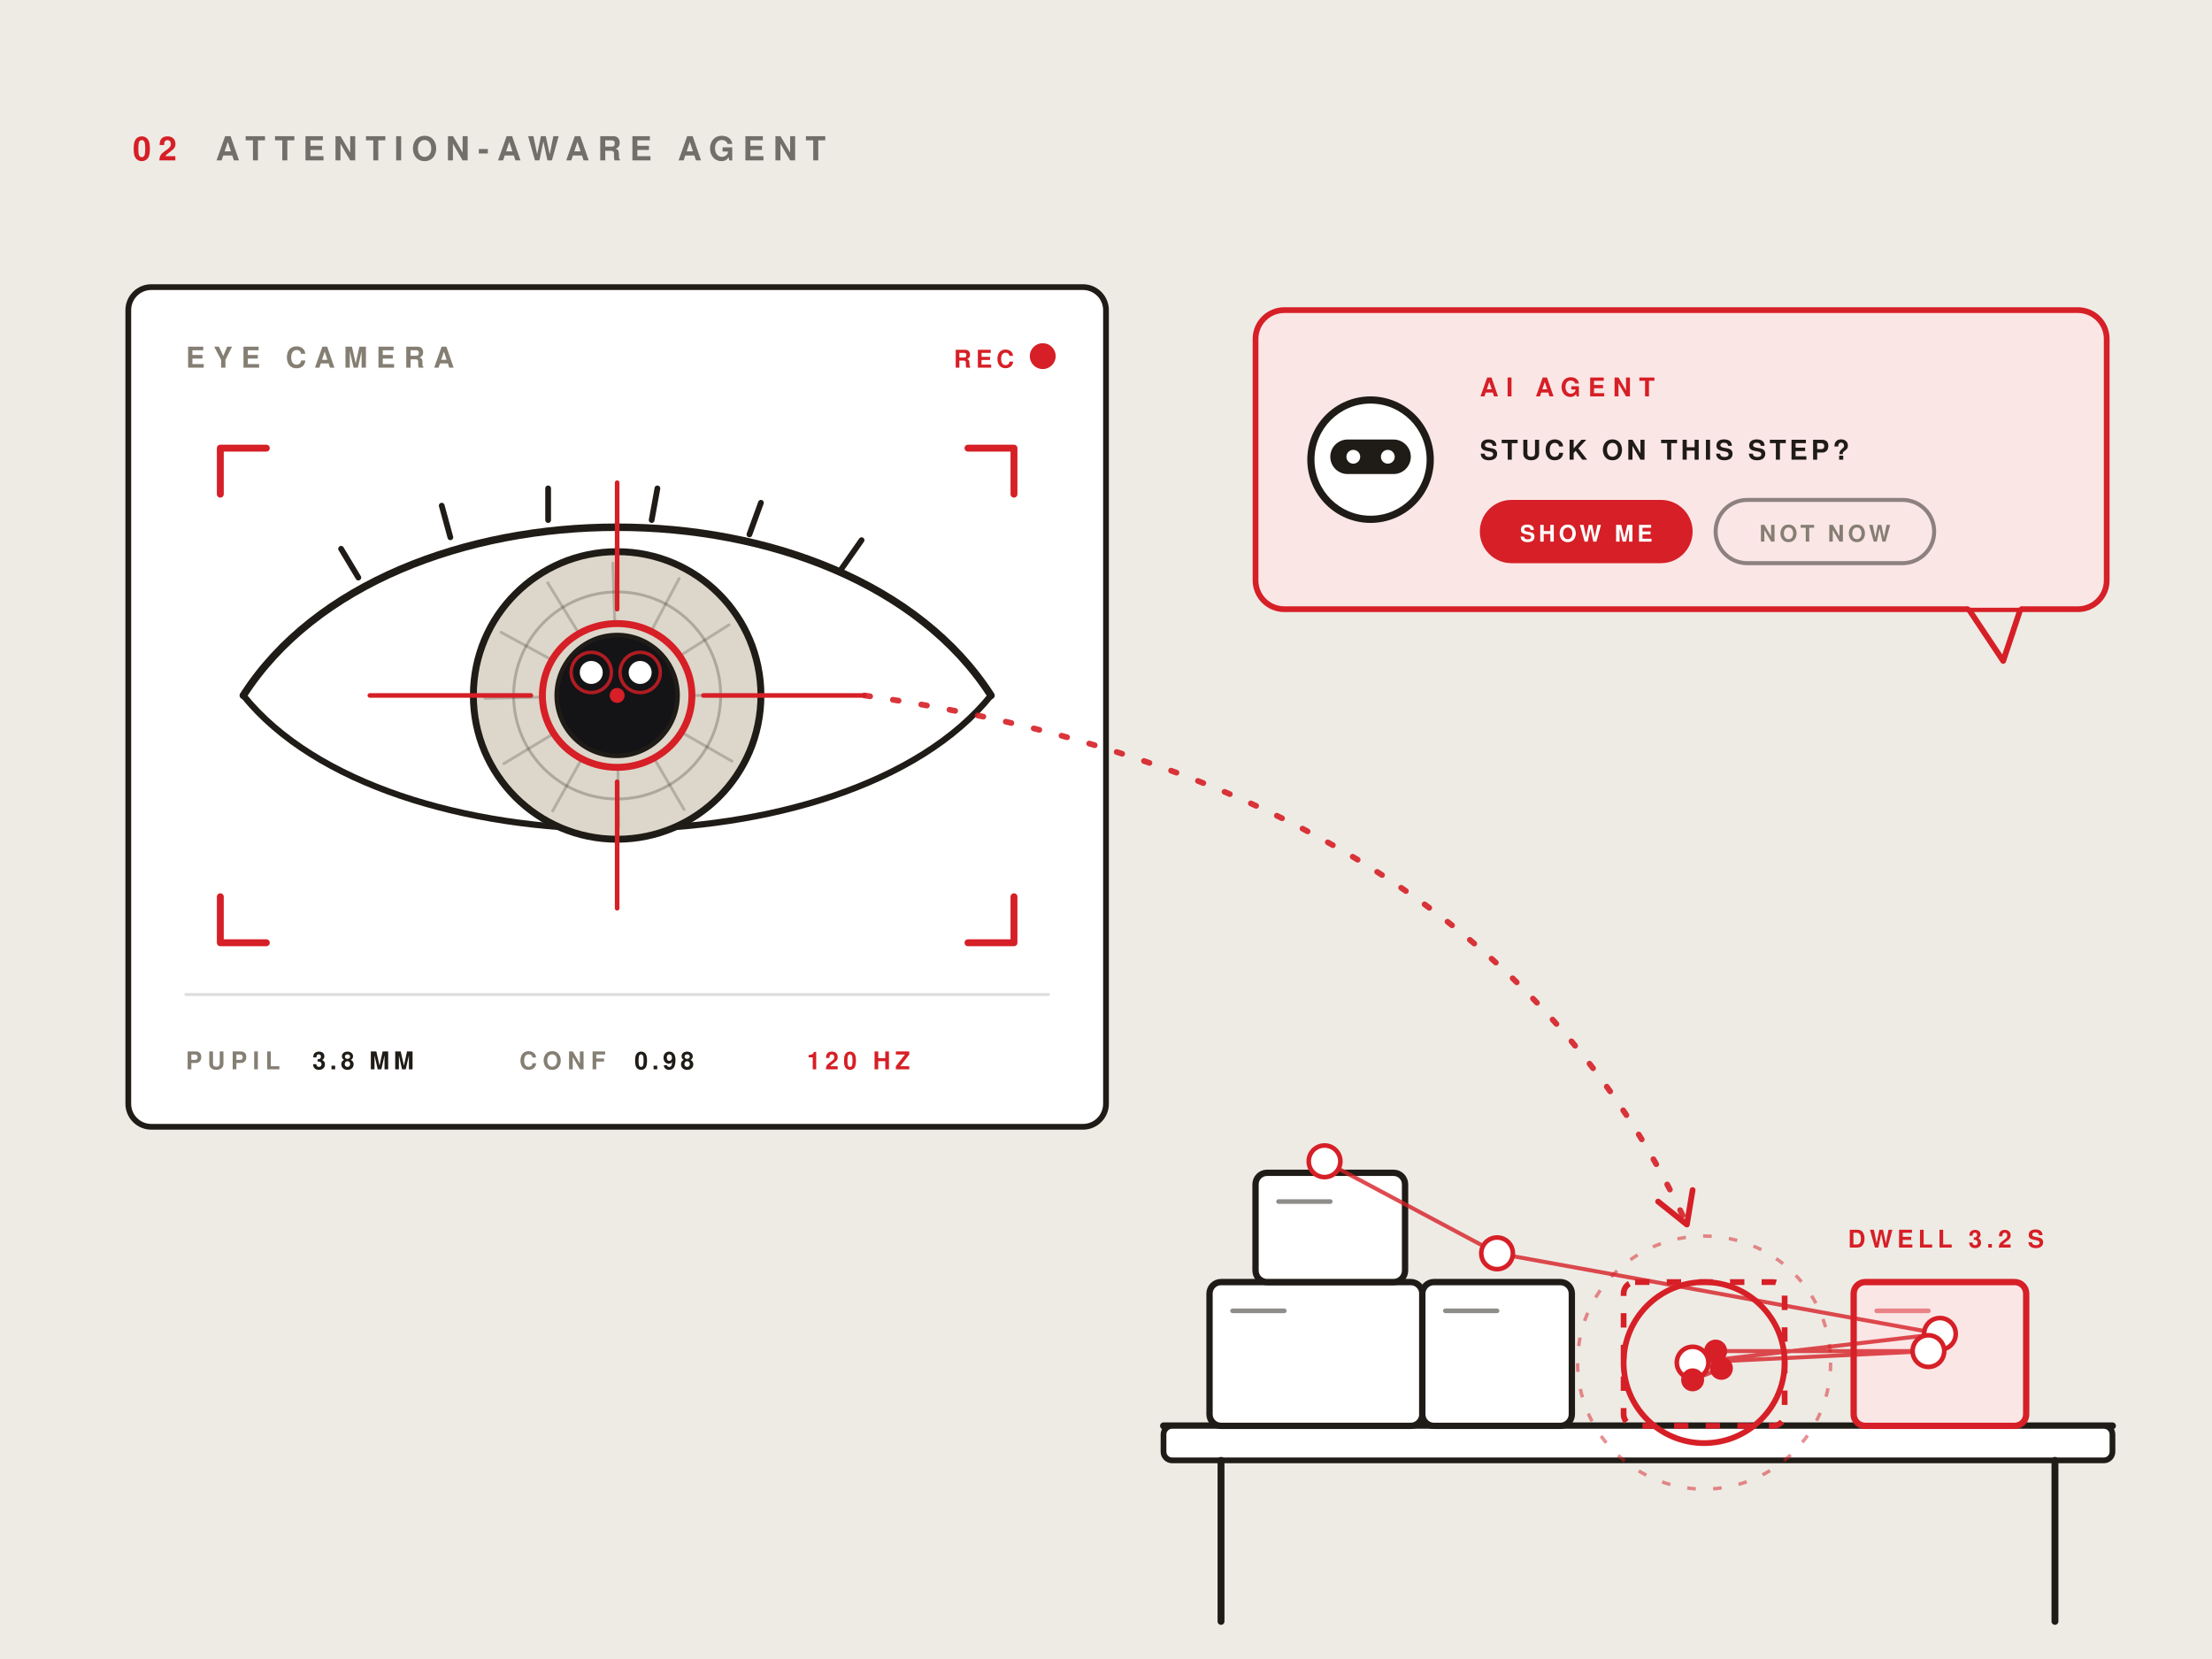
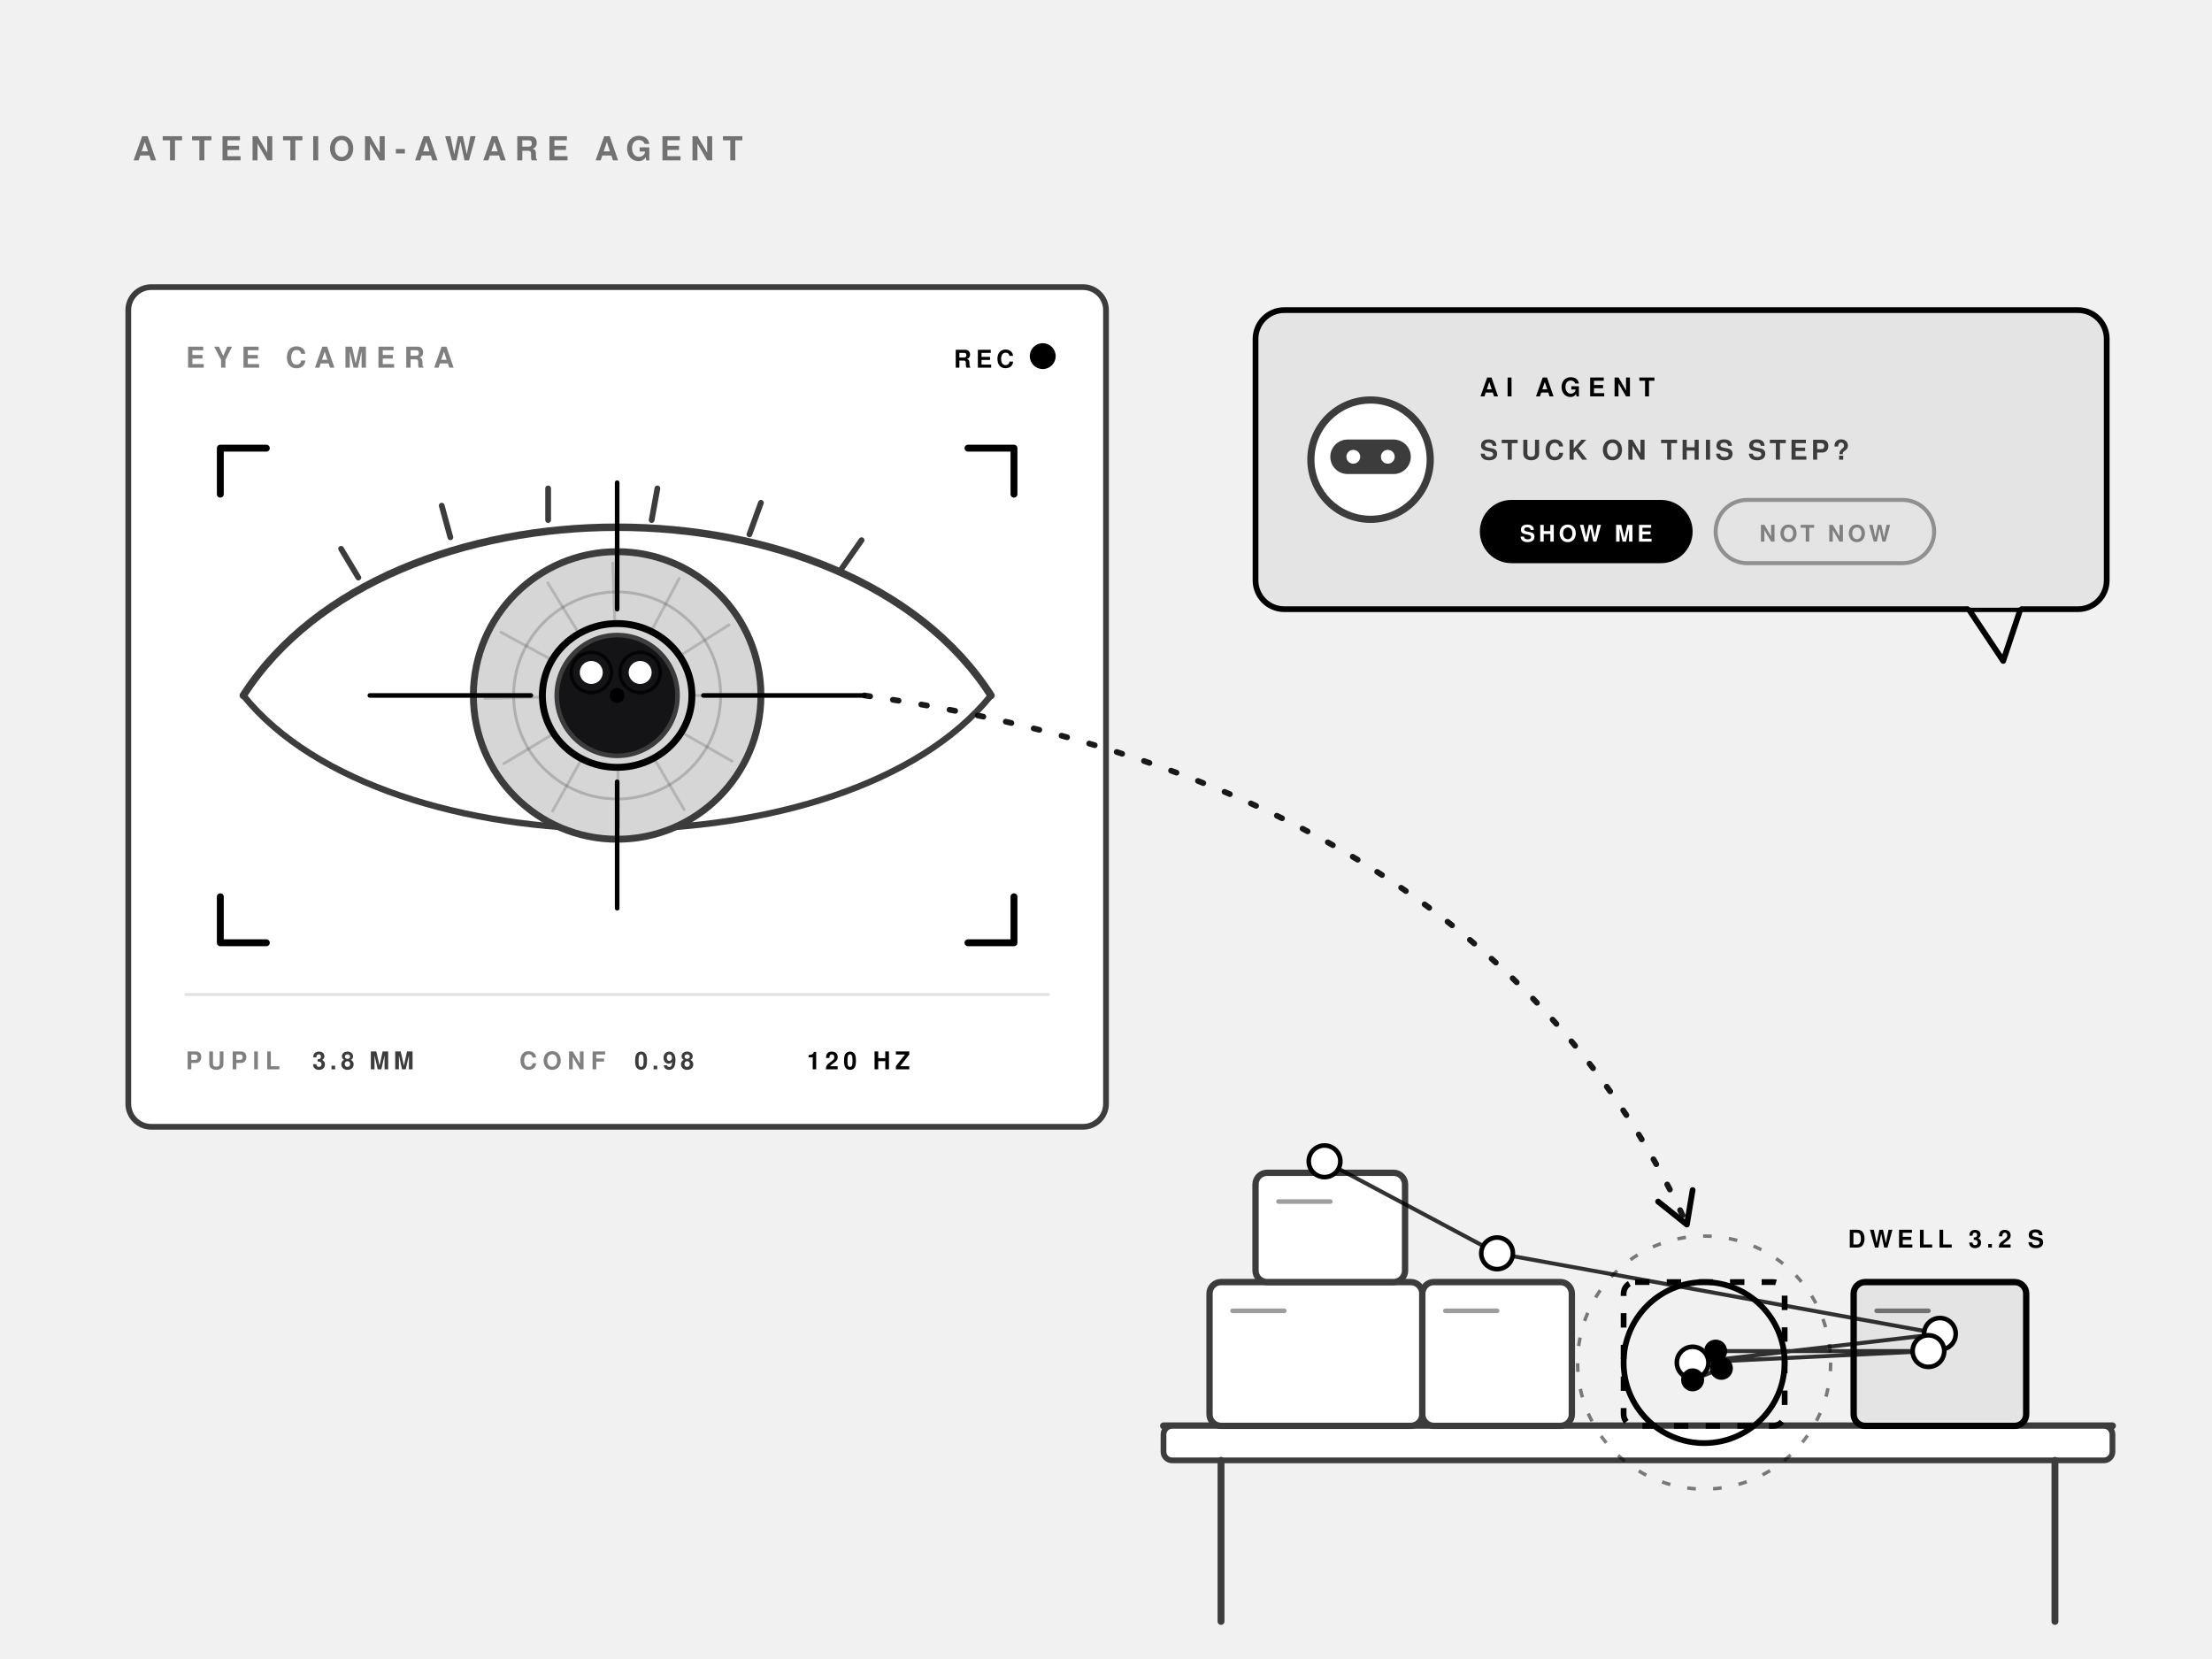
<svg xmlns="http://www.w3.org/2000/svg" viewBox="0 0 800 600" width="800" height="600" role="img">
-   <rect width="800" height="600" fill="#EEEBE5" />
+   <rect width="800" height="600" fill="#F1F1F1" />
  <g transform="translate(400 316) scale(1.04) translate(-400 -300)">
-     <rect x="60.0" y="96.0" width="340.0" height="292.0" rx="8" stroke="#1F1B16" stroke-width="2" fill="#FFFFFF" opacity="1" />
-     <text x="80" y="124" text-anchor="start" font-family="Figtree, 'Segoe UI', Helvetica, Arial, sans-serif" font-size="10" font-weight="700" letter-spacing="3" fill="#857E73" opacity="1">EYE CAMERA</text>
-     <circle cx="378.0" cy="120.0" r="4.5" fill="#D61F26" opacity="1" />
-     <text x="368" y="124" text-anchor="end" font-family="Figtree, 'Segoe UI', Helvetica, Arial, sans-serif" font-size="8.5" font-weight="700" letter-spacing="1.6" fill="#D61F26" opacity="1">REC</text>
-     <path d="M92 168V152H108M352 152H368V168M368 308V324H352M108 324H92V308" stroke="#D61F26" stroke-width="2.4" fill="none" stroke-linecap="round" stroke-linejoin="round" opacity="1" />
-     <path d="M100 238C150 160 310 160 360 238" stroke="#1F1B16" stroke-width="2.6" fill="none" stroke-linecap="round" stroke-linejoin="round" opacity="1" />
-     <path d="M100 238C150 300 310 300 360 238" stroke="#1F1B16" stroke-width="2.2" fill="none" stroke-linecap="round" stroke-linejoin="round" opacity="1" />
-     <path d="M140 197l-6 -10" stroke="#1F1B16" stroke-width="2" fill="none" stroke-linecap="round" stroke-linejoin="round" opacity="1" />
-     <path d="M172 183l-3 -11" stroke="#1F1B16" stroke-width="2" fill="none" stroke-linecap="round" stroke-linejoin="round" opacity="1" />
-     <path d="M206 177l0 -11" stroke="#1F1B16" stroke-width="2" fill="none" stroke-linecap="round" stroke-linejoin="round" opacity="1" />
-     <path d="M242 177l2 -11" stroke="#1F1B16" stroke-width="2" fill="none" stroke-linecap="round" stroke-linejoin="round" opacity="1" />
-     <path d="M276 182l4 -11" stroke="#1F1B16" stroke-width="2" fill="none" stroke-linecap="round" stroke-linejoin="round" opacity="1" />
-     <path d="M308 194l7 -10" stroke="#1F1B16" stroke-width="2" fill="none" stroke-linecap="round" stroke-linejoin="round" opacity="1" />
-     <circle cx="230.0" cy="238.0" r="50" fill="#DDD6CA" opacity="1" />
-     <circle cx="230.0" cy="238.0" r="50" stroke="#1F1B16" stroke-width="2.4" fill="none" opacity="1" />
-     <circle cx="230.0" cy="238.0" r="36" stroke="#1F1B16" stroke-width="1" fill="none" opacity="0.25" />
-     <path d="M256.0 238.0L276.0 238.0" stroke="#1F1B16" stroke-width="1" fill="none" stroke-linecap="round" stroke-linejoin="round" opacity="0.22" />
-     <path d="M252.563 250.919L269.92 260.856" stroke="#1F1B16" stroke-width="1" fill="none" stroke-linecap="round" stroke-linejoin="round" opacity="0.22" />
-     <path d="M243.162 260.423L253.286 277.671" stroke="#1F1B16" stroke-width="1" fill="none" stroke-linecap="round" stroke-linejoin="round" opacity="0.22" />
-     <path d="M230.281 263.998L230.497 283.997" stroke="#1F1B16" stroke-width="1" fill="none" stroke-linecap="round" stroke-linejoin="round" opacity="0.22" />
-     <path d="M217.325 260.701L207.576 278.164" stroke="#1F1B16" stroke-width="1" fill="none" stroke-linecap="round" stroke-linejoin="round" opacity="0.22" />
-     <path d="M207.721 251.403L190.583 261.713" stroke="#1F1B16" stroke-width="1" fill="none" stroke-linecap="round" stroke-linejoin="round" opacity="0.22" />
-     <path d="M204.006 238.561L184.011 238.993" stroke="#1F1B16" stroke-width="1" fill="none" stroke-linecap="round" stroke-linejoin="round" opacity="0.22" />
-     <path d="M207.163 225.571L189.596 216.011" stroke="#1F1B16" stroke-width="1" fill="none" stroke-linecap="round" stroke-linejoin="round" opacity="0.22" />
-     <path d="M216.357 215.867L205.863 198.841" stroke="#1F1B16" stroke-width="1" fill="none" stroke-linecap="round" stroke-linejoin="round" opacity="0.22" />
-     <path d="M229.158 212.014L228.51 192.024" stroke="#1F1B16" stroke-width="1" fill="none" stroke-linecap="round" stroke-linejoin="round" opacity="0.22" />
-     <path d="M242.181 215.03L251.552 197.361" stroke="#1F1B16" stroke-width="1" fill="none" stroke-linecap="round" stroke-linejoin="round" opacity="0.22" />
-     <path d="M251.985 224.119L268.896 213.441" stroke="#1F1B16" stroke-width="1" fill="none" stroke-linecap="round" stroke-linejoin="round" opacity="0.22" />
+     <rect x="60.0" y="96.0" width="340.0" height="292.0" rx="8" stroke="#3C3C3C" stroke-width="2" fill="#FFFFFF" opacity="1" />
+     <text x="80" y="124" text-anchor="start" font-family="Figtree, 'Segoe UI', Helvetica, Arial, sans-serif" font-size="10" font-weight="700" letter-spacing="3" fill="#808080" opacity="1">EYE CAMERA</text>
+     <circle cx="378.0" cy="120.0" r="4.5" fill="#000000" opacity="1" />
+     <text x="368" y="124" text-anchor="end" font-family="Figtree, 'Segoe UI', Helvetica, Arial, sans-serif" font-size="8.5" font-weight="700" letter-spacing="1.6" fill="#000000" opacity="1">REC</text>
+     <path d="M92 168V152H108M352 152H368V168M368 308V324H352M108 324H92V308" stroke="#000000" stroke-width="2.4" fill="none" stroke-linecap="round" stroke-linejoin="round" opacity="1" />
+     <path d="M100 238C150 160 310 160 360 238" stroke="#3C3C3C" stroke-width="2.6" fill="none" stroke-linecap="round" stroke-linejoin="round" opacity="1" />
+     <path d="M100 238C150 300 310 300 360 238" stroke="#3C3C3C" stroke-width="2.2" fill="none" stroke-linecap="round" stroke-linejoin="round" opacity="1" />
+     <path d="M140 197l-6 -10" stroke="#3C3C3C" stroke-width="2" fill="none" stroke-linecap="round" stroke-linejoin="round" opacity="1" />
+     <path d="M172 183l-3 -11" stroke="#3C3C3C" stroke-width="2" fill="none" stroke-linecap="round" stroke-linejoin="round" opacity="1" />
+     <path d="M206 177l0 -11" stroke="#3C3C3C" stroke-width="2" fill="none" stroke-linecap="round" stroke-linejoin="round" opacity="1" />
+     <path d="M242 177l2 -11" stroke="#3C3C3C" stroke-width="2" fill="none" stroke-linecap="round" stroke-linejoin="round" opacity="1" />
+     <path d="M276 182l4 -11" stroke="#3C3C3C" stroke-width="2" fill="none" stroke-linecap="round" stroke-linejoin="round" opacity="1" />
+     <path d="M308 194l7 -10" stroke="#3C3C3C" stroke-width="2" fill="none" stroke-linecap="round" stroke-linejoin="round" opacity="1" />
+     <circle cx="230.0" cy="238.0" r="50" fill="#D6D6D6" opacity="1" />
+     <circle cx="230.0" cy="238.0" r="50" stroke="#3C3C3C" stroke-width="2.4" fill="none" opacity="1" />
+     <circle cx="230.0" cy="238.0" r="36" stroke="#3C3C3C" stroke-width="1" fill="none" opacity="0.25" />
+     <path d="M256.0 238.0L276.0 238.0" stroke="#3C3C3C" stroke-width="1" fill="none" stroke-linecap="round" stroke-linejoin="round" opacity="0.22" />
+     <path d="M252.563 250.919L269.92 260.856" stroke="#3C3C3C" stroke-width="1" fill="none" stroke-linecap="round" stroke-linejoin="round" opacity="0.22" />
+     <path d="M243.162 260.423L253.286 277.671" stroke="#3C3C3C" stroke-width="1" fill="none" stroke-linecap="round" stroke-linejoin="round" opacity="0.22" />
+     <path d="M230.281 263.998L230.497 283.997" stroke="#3C3C3C" stroke-width="1" fill="none" stroke-linecap="round" stroke-linejoin="round" opacity="0.22" />
+     <path d="M217.325 260.701L207.576 278.164" stroke="#3C3C3C" stroke-width="1" fill="none" stroke-linecap="round" stroke-linejoin="round" opacity="0.22" />
+     <path d="M207.721 251.403L190.583 261.713" stroke="#3C3C3C" stroke-width="1" fill="none" stroke-linecap="round" stroke-linejoin="round" opacity="0.22" />
+     <path d="M204.006 238.561L184.011 238.993" stroke="#3C3C3C" stroke-width="1" fill="none" stroke-linecap="round" stroke-linejoin="round" opacity="0.22" />
+     <path d="M207.163 225.571L189.596 216.011" stroke="#3C3C3C" stroke-width="1" fill="none" stroke-linecap="round" stroke-linejoin="round" opacity="0.22" />
+     <path d="M216.357 215.867L205.863 198.841" stroke="#3C3C3C" stroke-width="1" fill="none" stroke-linecap="round" stroke-linejoin="round" opacity="0.22" />
+     <path d="M229.158 212.014L228.51 192.024" stroke="#3C3C3C" stroke-width="1" fill="none" stroke-linecap="round" stroke-linejoin="round" opacity="0.22" />
+     <path d="M242.181 215.03L251.552 197.361" stroke="#3C3C3C" stroke-width="1" fill="none" stroke-linecap="round" stroke-linejoin="round" opacity="0.22" />
+     <path d="M251.985 224.119L268.896 213.441" stroke="#3C3C3C" stroke-width="1" fill="none" stroke-linecap="round" stroke-linejoin="round" opacity="0.22" />
    <circle cx="230.0" cy="238.0" r="21" fill="#141316" opacity="1" />
-     <circle cx="230.0" cy="238.0" r="21" stroke="#1F1B16" stroke-width="1.6" fill="none" opacity="1" />
+     <circle cx="230.0" cy="238.0" r="21" stroke="#3C3C3C" stroke-width="1.6" fill="none" opacity="1" />
    <circle cx="221.0" cy="230.0" r="4" fill="#FFFFFF" opacity="1" />
    <circle cx="238.0" cy="230.0" r="4" fill="#FFFFFF" opacity="1" />
-     <ellipse cx="230" cy="238" rx="26" ry="25" stroke="#D61F26" stroke-width="2.4" fill="none" opacity="1" />
-     <path d="M230 164V208M230 268V312M144 238H200M260 238H316" stroke="#D61F26" stroke-width="1.6" fill="none" stroke-linecap="round" stroke-linejoin="round" opacity="1" />
-     <circle cx="230.0" cy="238.0" r="2.6" fill="#D61F26" opacity="1" />
-     <circle cx="221.0" cy="230.0" r="7" stroke="#D61F26" stroke-width="1.2" fill="none" opacity="0.8" />
-     <circle cx="238.0" cy="230.0" r="7" stroke="#D61F26" stroke-width="1.2" fill="none" opacity="0.8" />
-     <path d="M80 342H380" stroke="#1F1B16" stroke-width="1" fill="none" stroke-linecap="round" stroke-linejoin="round" opacity="0.15" />
-     <text x="80" y="368" text-anchor="start" font-family="Figtree, 'Segoe UI', Helvetica, Arial, sans-serif" font-size="8.5" font-weight="700" letter-spacing="2" fill="#857E73" opacity="1">PUPIL</text>
-     <text x="124" y="368" text-anchor="start" font-family="Figtree, 'Segoe UI', Helvetica, Arial, sans-serif" font-size="8.5" font-weight="700" letter-spacing="1.4" fill="#1F1B16" opacity="1">3.8 MM</text>
-     <text x="196" y="368" text-anchor="start" font-family="Figtree, 'Segoe UI', Helvetica, Arial, sans-serif" font-size="8.5" font-weight="700" letter-spacing="2" fill="#857E73" opacity="1">CONF</text>
-     <text x="236" y="368" text-anchor="start" font-family="Figtree, 'Segoe UI', Helvetica, Arial, sans-serif" font-size="8.5" font-weight="700" letter-spacing="1.4" fill="#1F1B16" opacity="1">0.98</text>
-     <text x="296" y="368" text-anchor="start" font-family="Figtree, 'Segoe UI', Helvetica, Arial, sans-serif" font-size="8.5" font-weight="700" letter-spacing="1.6" fill="#D61F26" opacity="1">120 HZ</text>
-     <path d="M420 492H750" stroke="#1F1B16" stroke-width="2.4" fill="none" stroke-linecap="round" stroke-linejoin="round" opacity="1" />
-     <rect x="420.0" y="492.0" width="330.0" height="12.0" rx="3" stroke="#1F1B16" stroke-width="2" fill="#FFFFFF" opacity="1" />
-     <path d="M440 504V560M730 504V560" stroke="#1F1B16" stroke-width="2.4" fill="none" stroke-linecap="round" stroke-linejoin="round" opacity="1" />
-     <rect x="436.0" y="442.0" width="74.0" height="50.0" rx="4" stroke="#1F1B16" stroke-width="2.2" fill="#FFFFFF" opacity="1" />
-     <path d="M444 452h18" stroke="#1F1B16" stroke-width="1.6" fill="none" stroke-linecap="round" stroke-linejoin="round" opacity="0.5" />
-     <rect x="510.0" y="442.0" width="52.0" height="50.0" rx="4" stroke="#1F1B16" stroke-width="2.2" fill="#FFFFFF" opacity="1" />
-     <path d="M518 452h18" stroke="#1F1B16" stroke-width="1.6" fill="none" stroke-linecap="round" stroke-linejoin="round" opacity="0.5" />
-     <rect x="452.0" y="404.0" width="52.0" height="38.0" rx="4" stroke="#1F1B16" stroke-width="2.2" fill="#FFFFFF" opacity="1" />
-     <path d="M460 414h18" stroke="#1F1B16" stroke-width="1.6" fill="none" stroke-linecap="round" stroke-linejoin="round" opacity="0.5" />
-     <rect x="580.0" y="442.0" width="56.0" height="50.0" rx="4" stroke="#D61F26" stroke-width="2" fill="none" opacity="1" stroke-dasharray="5 6" />
-     <rect x="660.0" y="442.0" width="60.0" height="50.0" rx="4" stroke="#D61F26" stroke-width="2.2" fill="#FBE6E6" opacity="1" />
-     <path d="M668 452h18" stroke="#D61F26" stroke-width="1.6" fill="none" stroke-linecap="round" stroke-linejoin="round" opacity="0.5" />
-     <path d="M476 400 L536 432 L690 460 L604 470 L686 466 L612 466 L604 476 L614 472" stroke="#D61F26" stroke-width="1.4" fill="none" stroke-linecap="round" stroke-linejoin="round" opacity="0.8" />
+     <ellipse cx="230" cy="238" rx="26" ry="25" stroke="#000000" stroke-width="2.4" fill="none" opacity="1" />
+     <path d="M230 164V208M230 268V312M144 238H200M260 238H316" stroke="#000000" stroke-width="1.6" fill="none" stroke-linecap="round" stroke-linejoin="round" opacity="1" />
+     <circle cx="230.0" cy="238.0" r="2.6" fill="#000000" opacity="1" />
+     <circle cx="221.0" cy="230.0" r="7" stroke="#000000" stroke-width="1.2" fill="none" opacity="0.8" />
+     <circle cx="238.0" cy="230.0" r="7" stroke="#000000" stroke-width="1.2" fill="none" opacity="0.8" />
+     <path d="M80 342H380" stroke="#3C3C3C" stroke-width="1" fill="none" stroke-linecap="round" stroke-linejoin="round" opacity="0.15" />
+     <text x="80" y="368" text-anchor="start" font-family="Figtree, 'Segoe UI', Helvetica, Arial, sans-serif" font-size="8.5" font-weight="700" letter-spacing="2" fill="#808080" opacity="1">PUPIL</text>
+     <text x="124" y="368" text-anchor="start" font-family="Figtree, 'Segoe UI', Helvetica, Arial, sans-serif" font-size="8.5" font-weight="700" letter-spacing="1.4" fill="#3C3C3C" opacity="1">3.8 MM</text>
+     <text x="196" y="368" text-anchor="start" font-family="Figtree, 'Segoe UI', Helvetica, Arial, sans-serif" font-size="8.5" font-weight="700" letter-spacing="2" fill="#808080" opacity="1">CONF</text>
+     <text x="236" y="368" text-anchor="start" font-family="Figtree, 'Segoe UI', Helvetica, Arial, sans-serif" font-size="8.5" font-weight="700" letter-spacing="1.4" fill="#3C3C3C" opacity="1">0.98</text>
+     <text x="296" y="368" text-anchor="start" font-family="Figtree, 'Segoe UI', Helvetica, Arial, sans-serif" font-size="8.5" font-weight="700" letter-spacing="1.6" fill="#000000" opacity="1">120 HZ</text>
+     <path d="M420 492H750" stroke="#3C3C3C" stroke-width="2.4" fill="none" stroke-linecap="round" stroke-linejoin="round" opacity="1" />
+     <rect x="420.0" y="492.0" width="330.0" height="12.0" rx="3" stroke="#3C3C3C" stroke-width="2" fill="#FFFFFF" opacity="1" />
+     <path d="M440 504V560M730 504V560" stroke="#3C3C3C" stroke-width="2.4" fill="none" stroke-linecap="round" stroke-linejoin="round" opacity="1" />
+     <rect x="436.0" y="442.0" width="74.0" height="50.0" rx="4" stroke="#3C3C3C" stroke-width="2.2" fill="#FFFFFF" opacity="1" />
+     <path d="M444 452h18" stroke="#3C3C3C" stroke-width="1.6" fill="none" stroke-linecap="round" stroke-linejoin="round" opacity="0.5" />
+     <rect x="510.0" y="442.0" width="52.0" height="50.0" rx="4" stroke="#3C3C3C" stroke-width="2.2" fill="#FFFFFF" opacity="1" />
+     <path d="M518 452h18" stroke="#3C3C3C" stroke-width="1.6" fill="none" stroke-linecap="round" stroke-linejoin="round" opacity="0.5" />
+     <rect x="452.0" y="404.0" width="52.0" height="38.0" rx="4" stroke="#3C3C3C" stroke-width="2.2" fill="#FFFFFF" opacity="1" />
+     <path d="M460 414h18" stroke="#3C3C3C" stroke-width="1.6" fill="none" stroke-linecap="round" stroke-linejoin="round" opacity="0.5" />
+     <rect x="580.0" y="442.0" width="56.0" height="50.0" rx="4" stroke="#000000" stroke-width="2" fill="none" opacity="1" stroke-dasharray="5 6" />
+     <rect x="660.0" y="442.0" width="60.0" height="50.0" rx="4" stroke="#000000" stroke-width="2.2" fill="#E4E4E4" opacity="1" />
+     <path d="M668 452h18" stroke="#000000" stroke-width="1.6" fill="none" stroke-linecap="round" stroke-linejoin="round" opacity="0.5" />
+     <path d="M476 400 L536 432 L690 460 L604 470 L686 466 L612 466 L604 476 L614 472" stroke="#000000" stroke-width="1.4" fill="none" stroke-linecap="round" stroke-linejoin="round" opacity="0.8" />
    <circle cx="476.0" cy="400.0" r="5.5" fill="#FFFFFF" opacity="1" />
-     <circle cx="476.0" cy="400.0" r="5.5" stroke="#D61F26" stroke-width="1.6" fill="none" opacity="1" />
+     <circle cx="476.0" cy="400.0" r="5.5" stroke="#000000" stroke-width="1.6" fill="none" opacity="1" />
    <circle cx="536.0" cy="432.0" r="5.5" fill="#FFFFFF" opacity="1" />
-     <circle cx="536.0" cy="432.0" r="5.5" stroke="#D61F26" stroke-width="1.6" fill="none" opacity="1" />
+     <circle cx="536.0" cy="432.0" r="5.5" stroke="#000000" stroke-width="1.6" fill="none" opacity="1" />
    <circle cx="690.0" cy="460.0" r="5.5" fill="#FFFFFF" opacity="1" />
-     <circle cx="690.0" cy="460.0" r="5.5" stroke="#D61F26" stroke-width="1.6" fill="none" opacity="1" />
+     <circle cx="690.0" cy="460.0" r="5.5" stroke="#000000" stroke-width="1.6" fill="none" opacity="1" />
    <circle cx="604.0" cy="470.0" r="5.5" fill="#FFFFFF" opacity="1" />
-     <circle cx="604.0" cy="470.0" r="5.5" stroke="#D61F26" stroke-width="1.6" fill="none" opacity="1" />
+     <circle cx="604.0" cy="470.0" r="5.5" stroke="#000000" stroke-width="1.6" fill="none" opacity="1" />
    <circle cx="686.0" cy="466.0" r="5.5" fill="#FFFFFF" opacity="1" />
-     <circle cx="686.0" cy="466.0" r="5.5" stroke="#D61F26" stroke-width="1.6" fill="none" opacity="1" />
-     <circle cx="612.0" cy="466.0" r="4" fill="#D61F26" opacity="1" />
-     <circle cx="604.0" cy="476.0" r="4" fill="#D61F26" opacity="1" />
-     <circle cx="614.0" cy="472.0" r="4" fill="#D61F26" opacity="1" />
-     <circle cx="608.0" cy="470.0" r="28" stroke="#D61F26" stroke-width="2" fill="none" opacity="1" />
-     <circle cx="608.0" cy="470.0" r="44" stroke="#D61F26" stroke-width="1.2" fill="none" opacity="0.5" stroke-dasharray="3 6" />
-     <text x="658" y="430" text-anchor="start" font-family="Figtree, 'Segoe UI', Helvetica, Arial, sans-serif" font-size="8.5" font-weight="700" letter-spacing="1.6" fill="#D61F26" opacity="1">DWELL 3.2 S</text>
-     <path d="M316 238C470 260 560 330 602 422" stroke="#D61F26" stroke-width="2" fill="none" stroke-linecap="round" stroke-linejoin="round" opacity="0.9" stroke-dasharray="2 8" />
-     <path d="M592 414l10 8 2-12" stroke="#D61F26" stroke-width="2" fill="none" stroke-linecap="round" stroke-linejoin="round" opacity="1" />
-     <rect x="452.0" y="104.0" width="296.0" height="104.0" rx="10" stroke="#D61F26" stroke-width="2" fill="#FBE6E6" opacity="1" />
-     <circle cx="492.0" cy="156.0" r="22" fill="#1F1B16" opacity="1" />
+     <circle cx="686.0" cy="466.0" r="5.5" stroke="#000000" stroke-width="1.6" fill="none" opacity="1" />
+     <circle cx="612.0" cy="466.0" r="4" fill="#000000" opacity="1" />
+     <circle cx="604.0" cy="476.0" r="4" fill="#000000" opacity="1" />
+     <circle cx="614.0" cy="472.0" r="4" fill="#000000" opacity="1" />
+     <circle cx="608.0" cy="470.0" r="28" stroke="#000000" stroke-width="2" fill="none" opacity="1" />
+     <circle cx="608.0" cy="470.0" r="44" stroke="#000000" stroke-width="1.2" fill="none" opacity="0.5" stroke-dasharray="3 6" />
+     <text x="658" y="430" text-anchor="start" font-family="Figtree, 'Segoe UI', Helvetica, Arial, sans-serif" font-size="8.5" font-weight="700" letter-spacing="1.6" fill="#000000" opacity="1">DWELL 3.2 S</text>
+     <path d="M316 238C470 260 560 330 602 422" stroke="#000000" stroke-width="2" fill="none" stroke-linecap="round" stroke-linejoin="round" opacity="0.9" stroke-dasharray="2 8" />
+     <path d="M592 414l10 8 2-12" stroke="#000000" stroke-width="2" fill="none" stroke-linecap="round" stroke-linejoin="round" opacity="1" />
+     <rect x="452.0" y="104.0" width="296.0" height="104.0" rx="10" stroke="#000000" stroke-width="2" fill="#E4E4E4" opacity="1" />
+     <circle cx="492.0" cy="156.0" r="22" fill="#3C3C3C" opacity="1" />
    <circle cx="492.0" cy="156.0" r="19.5" fill="#FFFFFF" opacity="1" />
-     <rect x="478.0" y="149.0" width="28.0" height="12.0" rx="6" stroke="#1F1B16" stroke-width="0" fill="#1F1B16" opacity="1" />
+     <rect x="478.0" y="149.0" width="28.0" height="12.0" rx="6" stroke="#3C3C3C" stroke-width="0" fill="#3C3C3C" opacity="1" />
    <circle cx="486.0" cy="155.0" r="2.4" fill="#FFFFFF" opacity="1" />
    <circle cx="498.0" cy="155.0" r="2.4" fill="#FFFFFF" opacity="1" />
-     <text x="530" y="134" text-anchor="start" font-family="Figtree, 'Segoe UI', Helvetica, Arial, sans-serif" font-size="9" font-weight="700" letter-spacing="2.6" fill="#D61F26" opacity="1">AI AGENT</text>
-     <text x="530" y="156" text-anchor="start" font-family="Figtree, 'Segoe UI', Helvetica, Arial, sans-serif" font-size="9.5" font-weight="700" letter-spacing="1.2" fill="#1F1B16" opacity="1">STUCK ON THIS STEP?</text>
-     <rect x="530.0" y="170.0" width="74.0" height="22.0" rx="11" stroke="#D61F26" stroke-width="0" fill="#D61F26" opacity="1" />
+     <text x="530" y="134" text-anchor="start" font-family="Figtree, 'Segoe UI', Helvetica, Arial, sans-serif" font-size="9" font-weight="700" letter-spacing="2.6" fill="#000000" opacity="1">AI AGENT</text>
+     <text x="530" y="156" text-anchor="start" font-family="Figtree, 'Segoe UI', Helvetica, Arial, sans-serif" font-size="9.5" font-weight="700" letter-spacing="1.2" fill="#3C3C3C" opacity="1">STUCK ON THIS STEP?</text>
+     <rect x="530.0" y="170.0" width="74.0" height="22.0" rx="11" stroke="#000000" stroke-width="0" fill="#000000" opacity="1" />
    <text x="567" y="184.5" text-anchor="middle" font-family="Figtree, 'Segoe UI', Helvetica, Arial, sans-serif" font-size="8" font-weight="700" letter-spacing="1.2" fill="#FFFFFF" opacity="1">SHOW ME</text>
-     <rect x="612.0" y="170.0" width="76.0" height="22.0" rx="11" stroke="#1F1B16" stroke-width="1.4" fill="none" opacity="0.5" />
-     <text x="650" y="184.5" text-anchor="middle" font-family="Figtree, 'Segoe UI', Helvetica, Arial, sans-serif" font-size="8" font-weight="700" letter-spacing="1.2" fill="#857E73" opacity="1">NOT NOW</text>
-     <path d="M700 208l12 18 6-18" stroke="#D61F26" stroke-width="2" fill="none" stroke-linecap="round" stroke-linejoin="round" opacity="1" />
-     <path d="M701 206h16" stroke="#FBE6E6" stroke-width="3" fill="none" stroke-linecap="round" stroke-linejoin="round" opacity="1" />
+     <rect x="612.0" y="170.0" width="76.0" height="22.0" rx="11" stroke="#3C3C3C" stroke-width="1.4" fill="none" opacity="0.5" />
+     <text x="650" y="184.5" text-anchor="middle" font-family="Figtree, 'Segoe UI', Helvetica, Arial, sans-serif" font-size="8" font-weight="700" letter-spacing="1.2" fill="#808080" opacity="1">NOT NOW</text>
+     <path d="M700 208l12 18 6-18" stroke="#000000" stroke-width="2" fill="none" stroke-linecap="round" stroke-linejoin="round" opacity="1" />
+     <path d="M701 206h16" stroke="#E4E4E4" stroke-width="3" fill="none" stroke-linecap="round" stroke-linejoin="round" opacity="1" />
  </g>
-   <text x="48" y="58" text-anchor="start" font-family="Figtree, 'Segoe UI', Helvetica, Arial, sans-serif" font-size="12" font-weight="700" letter-spacing="2.6" fill="#D61F26" opacity="1">02</text>
-   <text x="78" y="58" text-anchor="start" font-family="Figtree, 'Segoe UI', Helvetica, Arial, sans-serif" font-size="12" font-weight="600" letter-spacing="3" fill="#1F1B16" opacity="0.6">ATTENTION-AWARE AGENT</text>
+   <text x="48" y="58" text-anchor="start" font-family="Figtree, 'Segoe UI', Helvetica, Arial, sans-serif" font-size="12" font-weight="600" letter-spacing="3" fill="#3C3C3C" opacity="0.7">ATTENTION-AWARE AGENT</text>
</svg>
